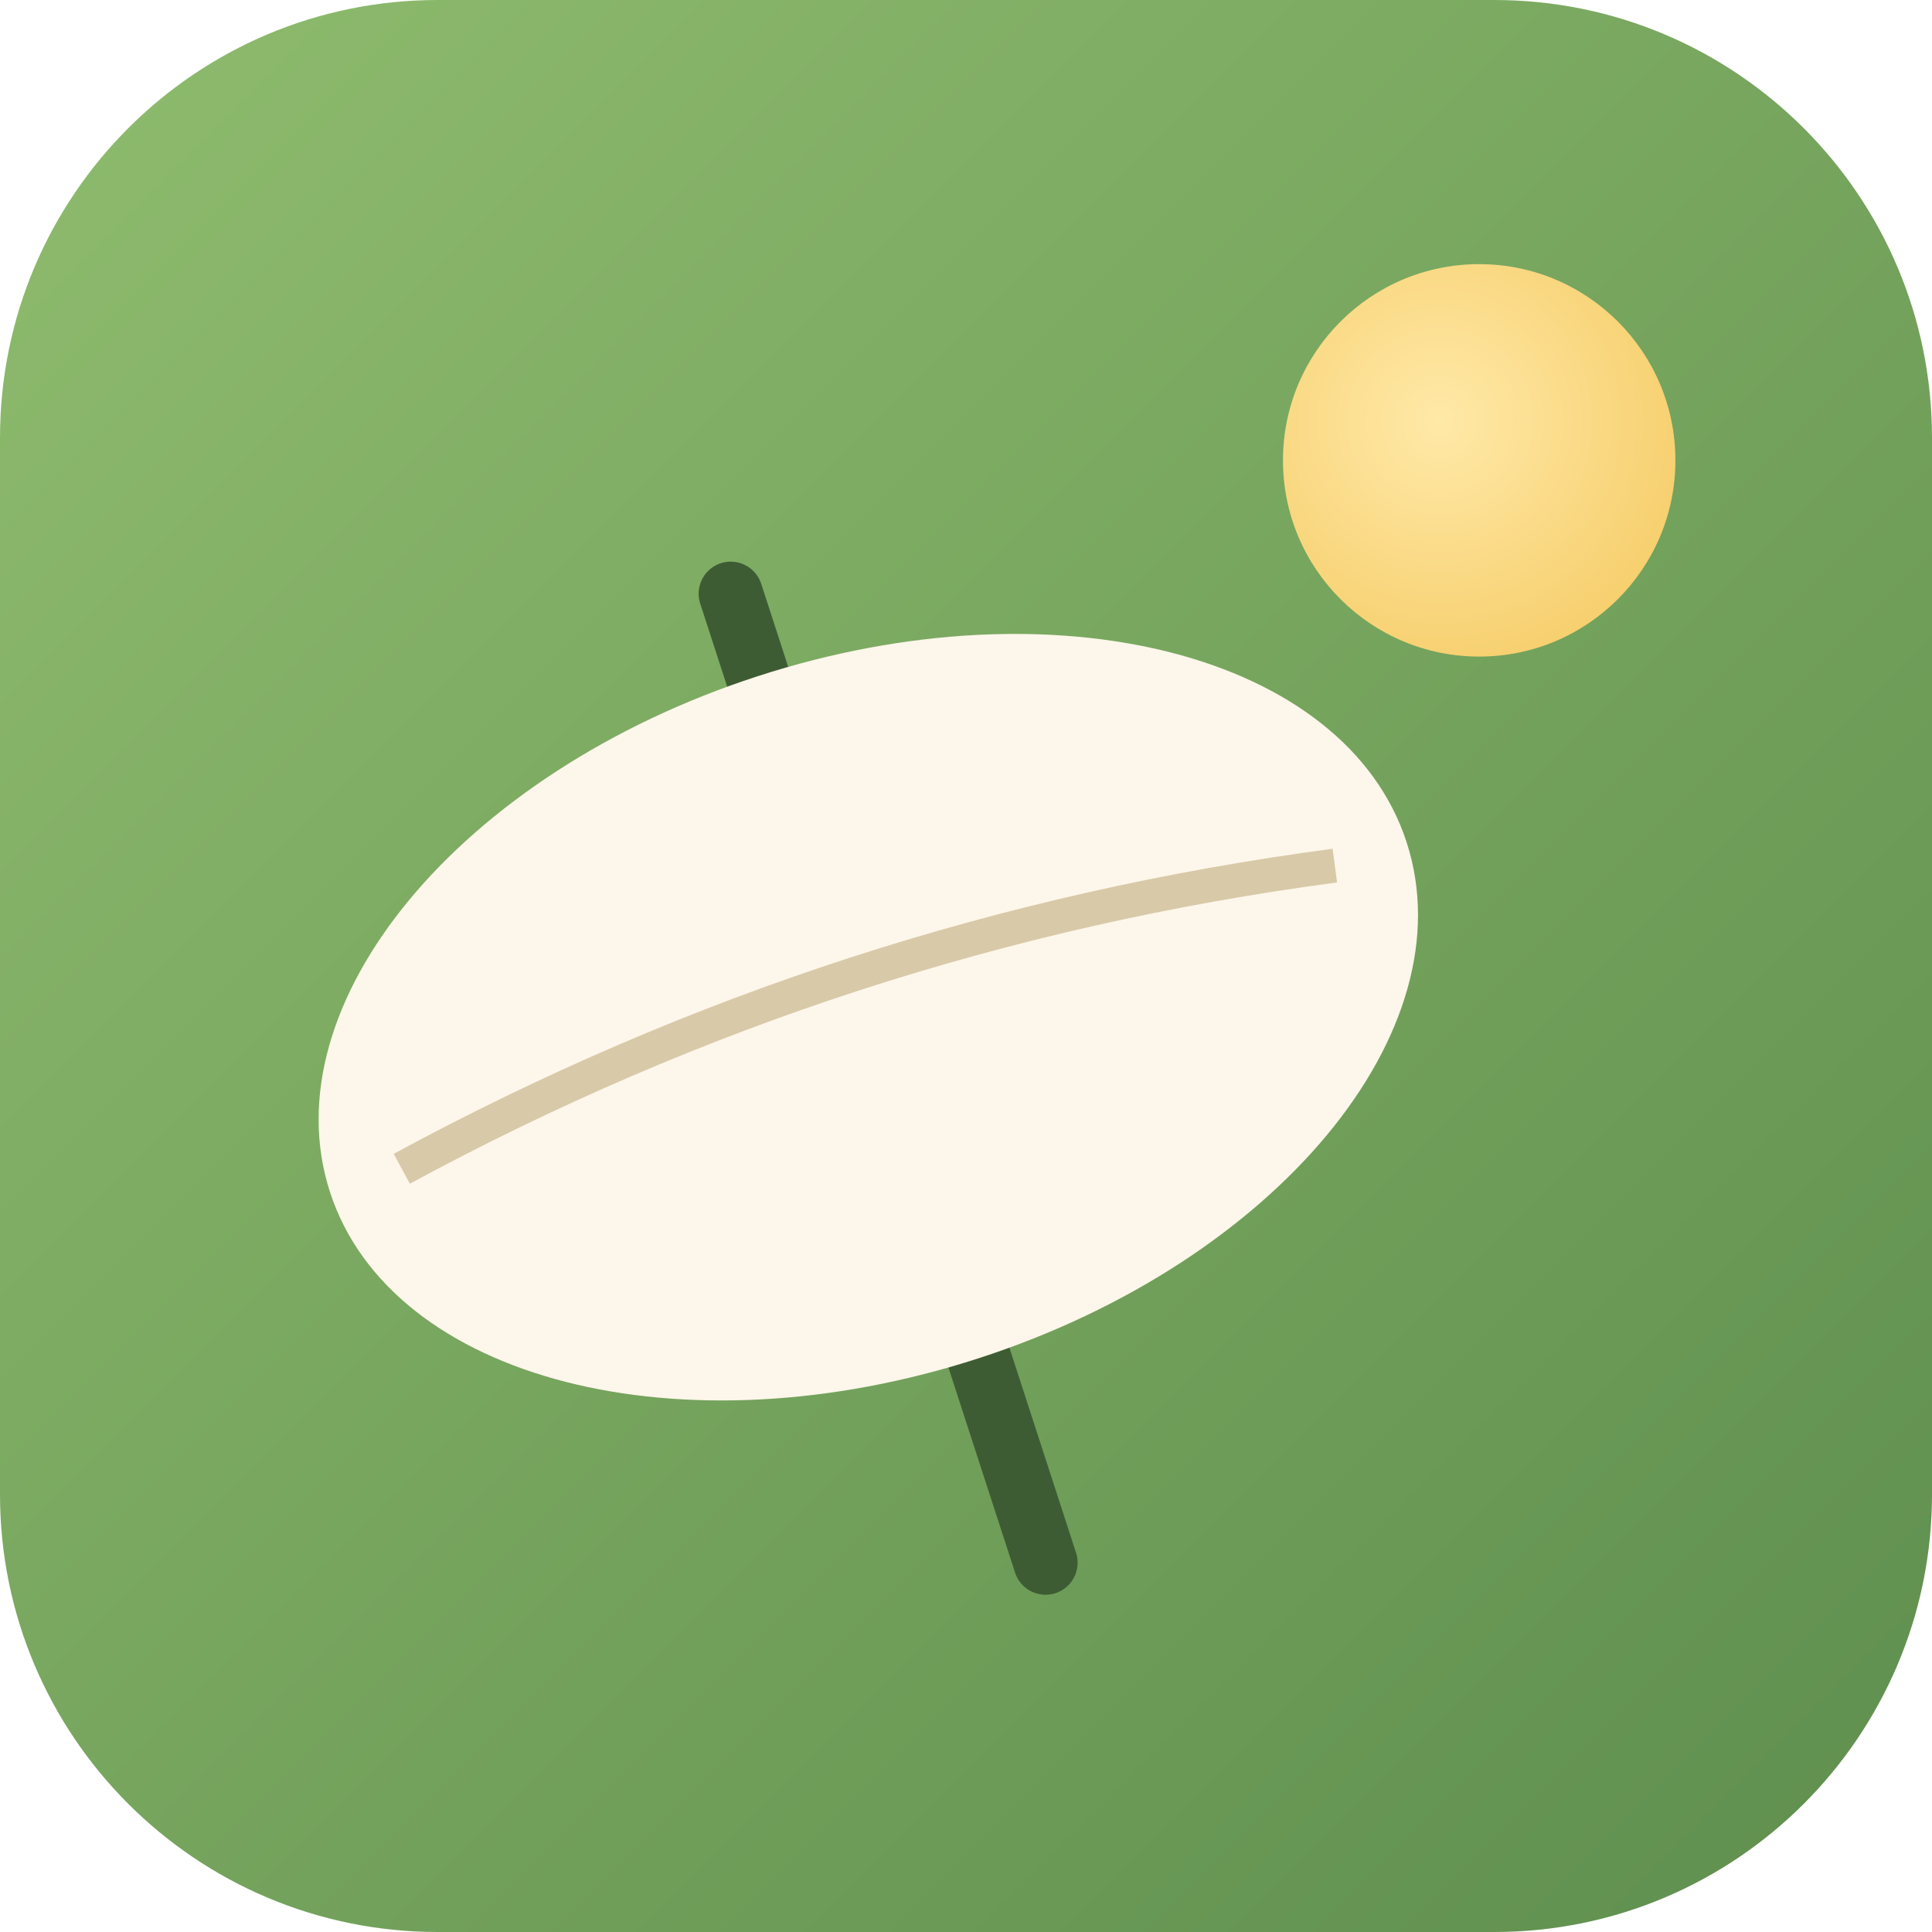
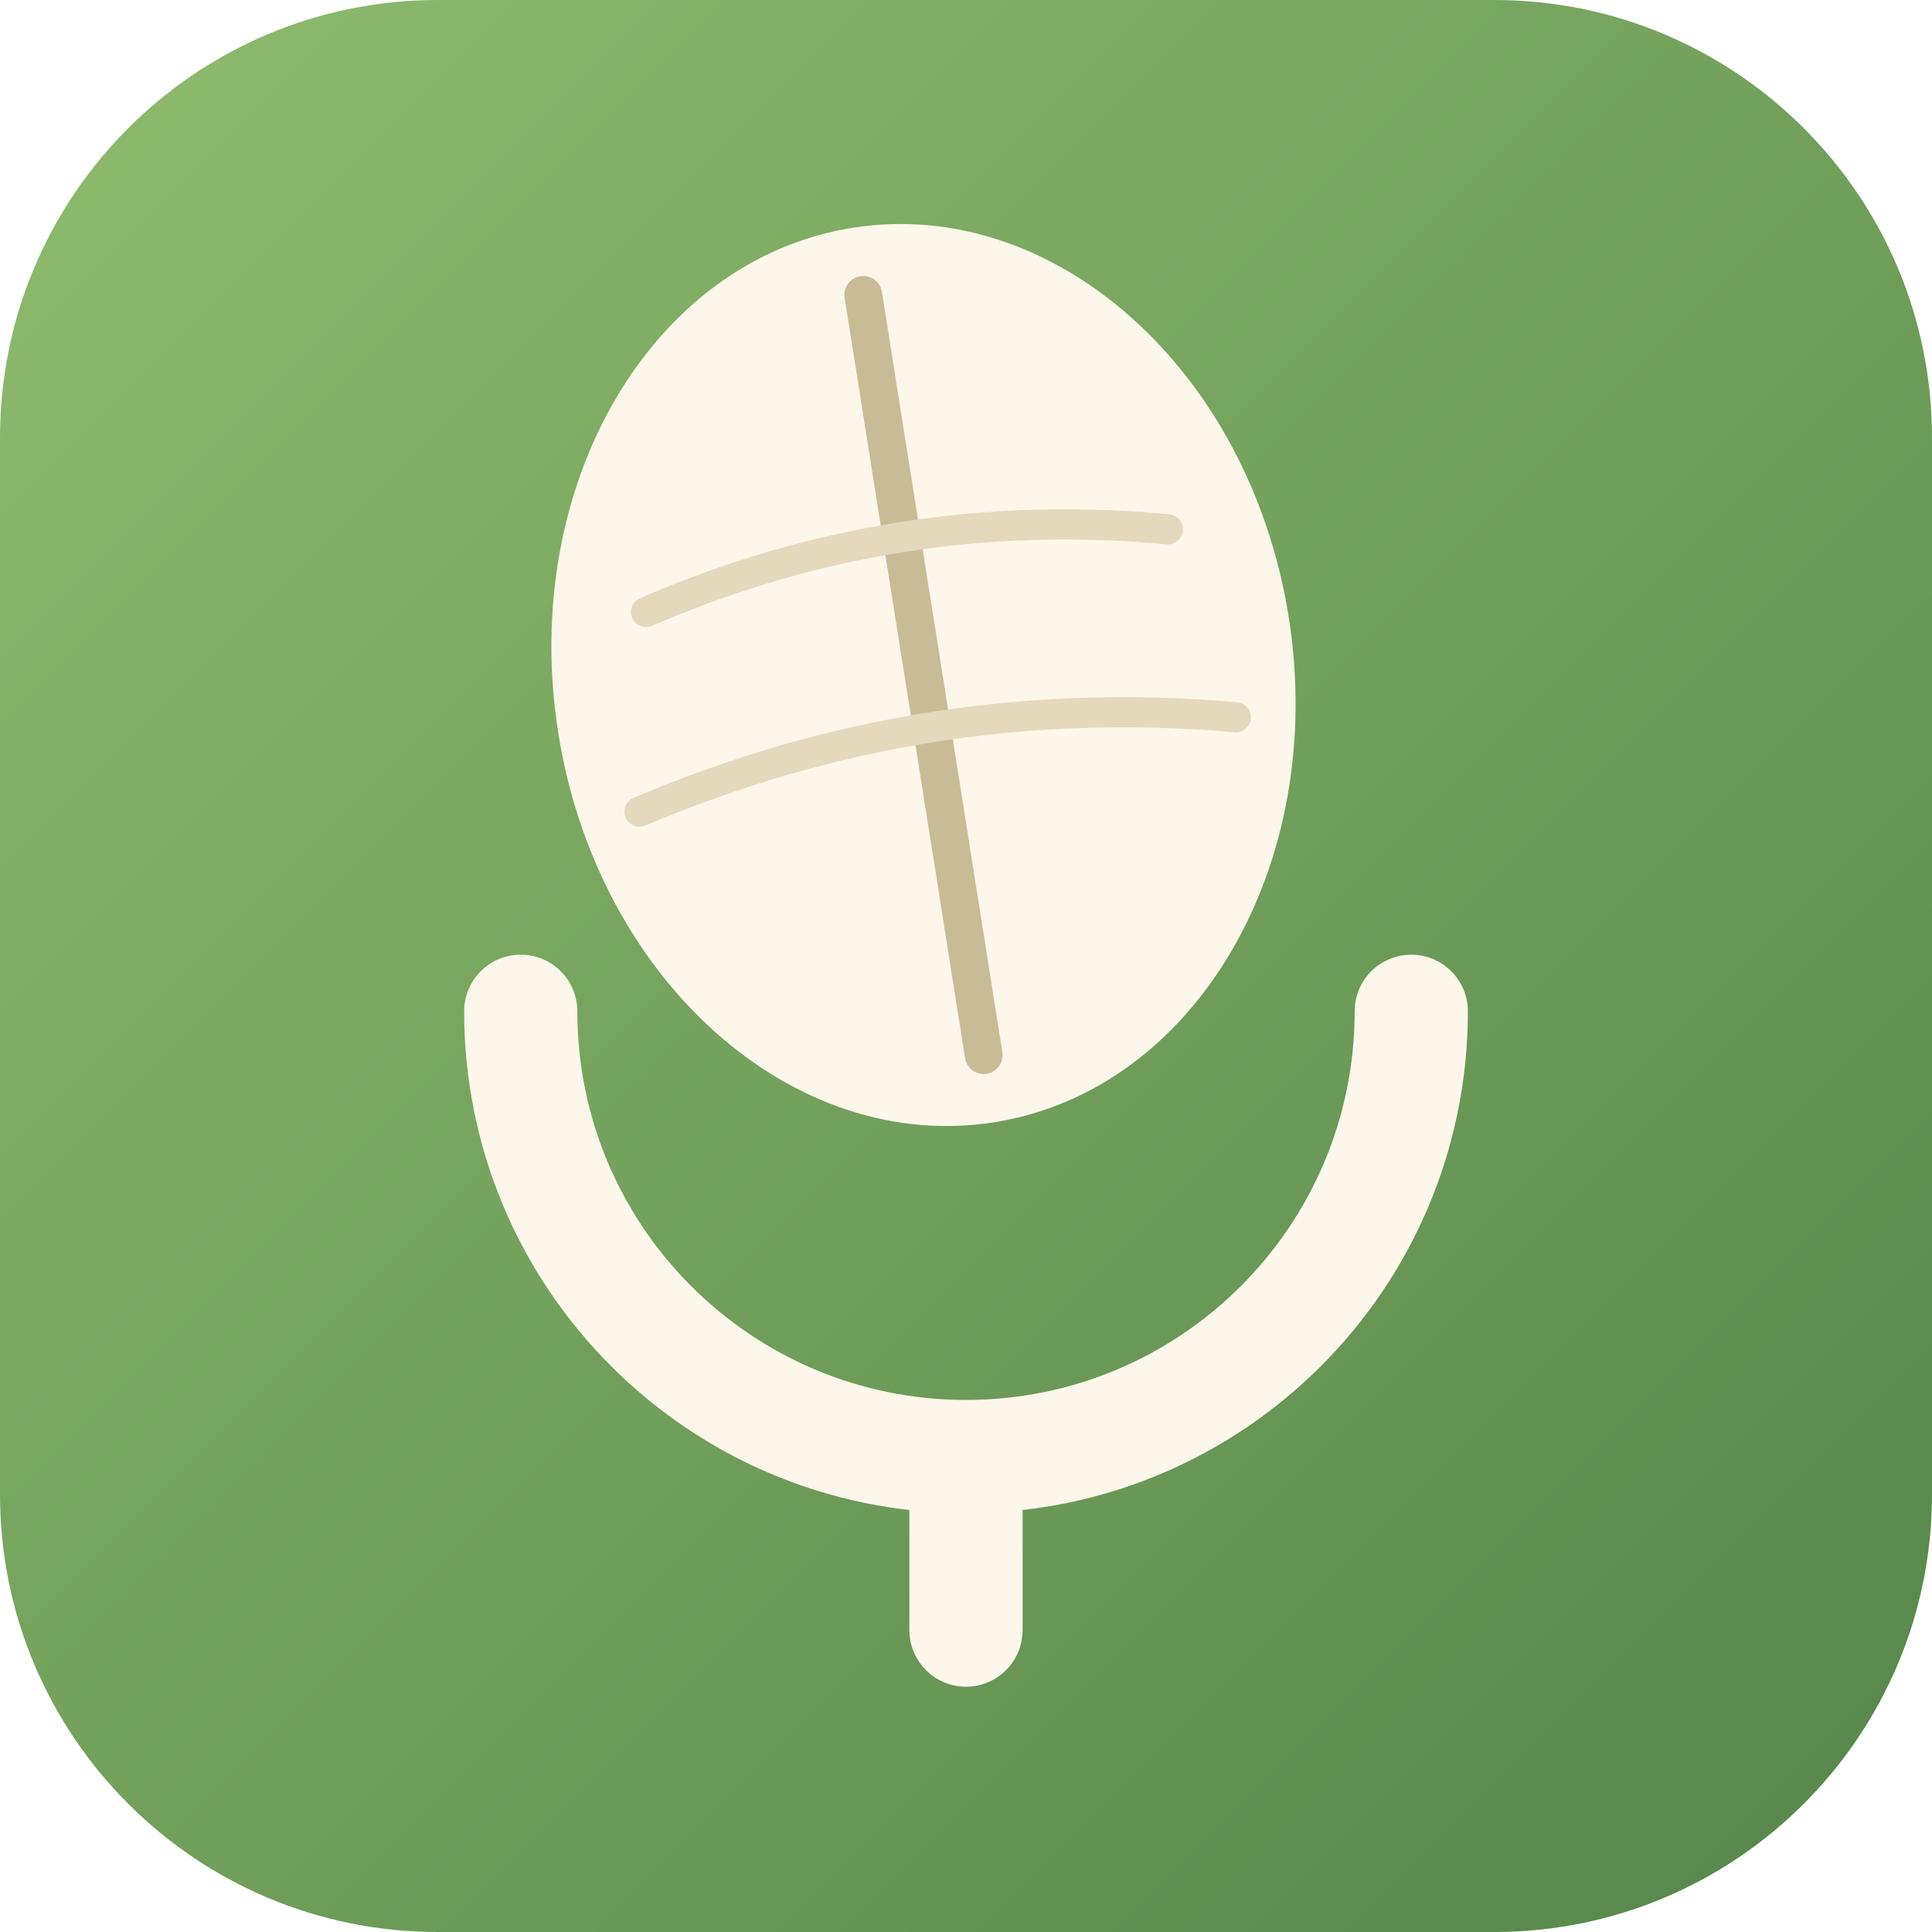
<svg xmlns="http://www.w3.org/2000/svg" viewBox="0 0 512 512">
  <defs>
    <linearGradient id="bg" x1="0" y1="0" x2="1" y2="1">
      <stop offset="0" stop-color="#8FBC6E" />
-       <stop offset="1" stop-color="#5E8E4E" />
+       <stop offset="1" stop-color="#55854A" />
    </linearGradient>
-     <radialGradient id="sun" cx="0.4" cy="0.4" r="1">
-       <stop offset="0" stop-color="#FFE9A8" />
-       <stop offset="1" stop-color="#F2C14E" />
-     </radialGradient>
  </defs>
  <rect width="512" height="512" rx="116" fill="url(#bg)" />
-   <circle cx="392" cy="122" r="52" fill="url(#sun)" />
-   <g transform="rotate(-18 240 300)">
-     <path d="M240 150 C 240 210 240 330 240 420" stroke="#3E5C34" stroke-width="17" stroke-linecap="round" fill="none" />
-     <ellipse cx="240" cy="268" rx="150" ry="95" fill="#FDF6EA" />
-     <path d="M110 268 Q 240 244 370 268" stroke="#D8C9A8" stroke-width="9" fill="none" />
+   <g transform="rotate(-9 256 250)">
+     <ellipse cx="256" cy="178" rx="98" ry="120" fill="#FDF6EA" />
+     <path d="M256 76 C 256 120 256 200 256 280" stroke="#C9BB96" stroke-width="10" fill="none" stroke-linecap="round" />
+     <path d="M186 150 Q 256 132 326 150 M176 202 Q 256 182 336 202" stroke="#E4D9BC" stroke-width="8" fill="none" stroke-linecap="round" />
  </g>
+   <path d="M 138 268 a 118 118 0 0 0 236 0" stroke="#FDF6EA" stroke-width="30" fill="none" stroke-linecap="round" />
+   <path d="M256 388 v 44" stroke="#FDF6EA" stroke-width="30" stroke-linecap="round" />
</svg>
